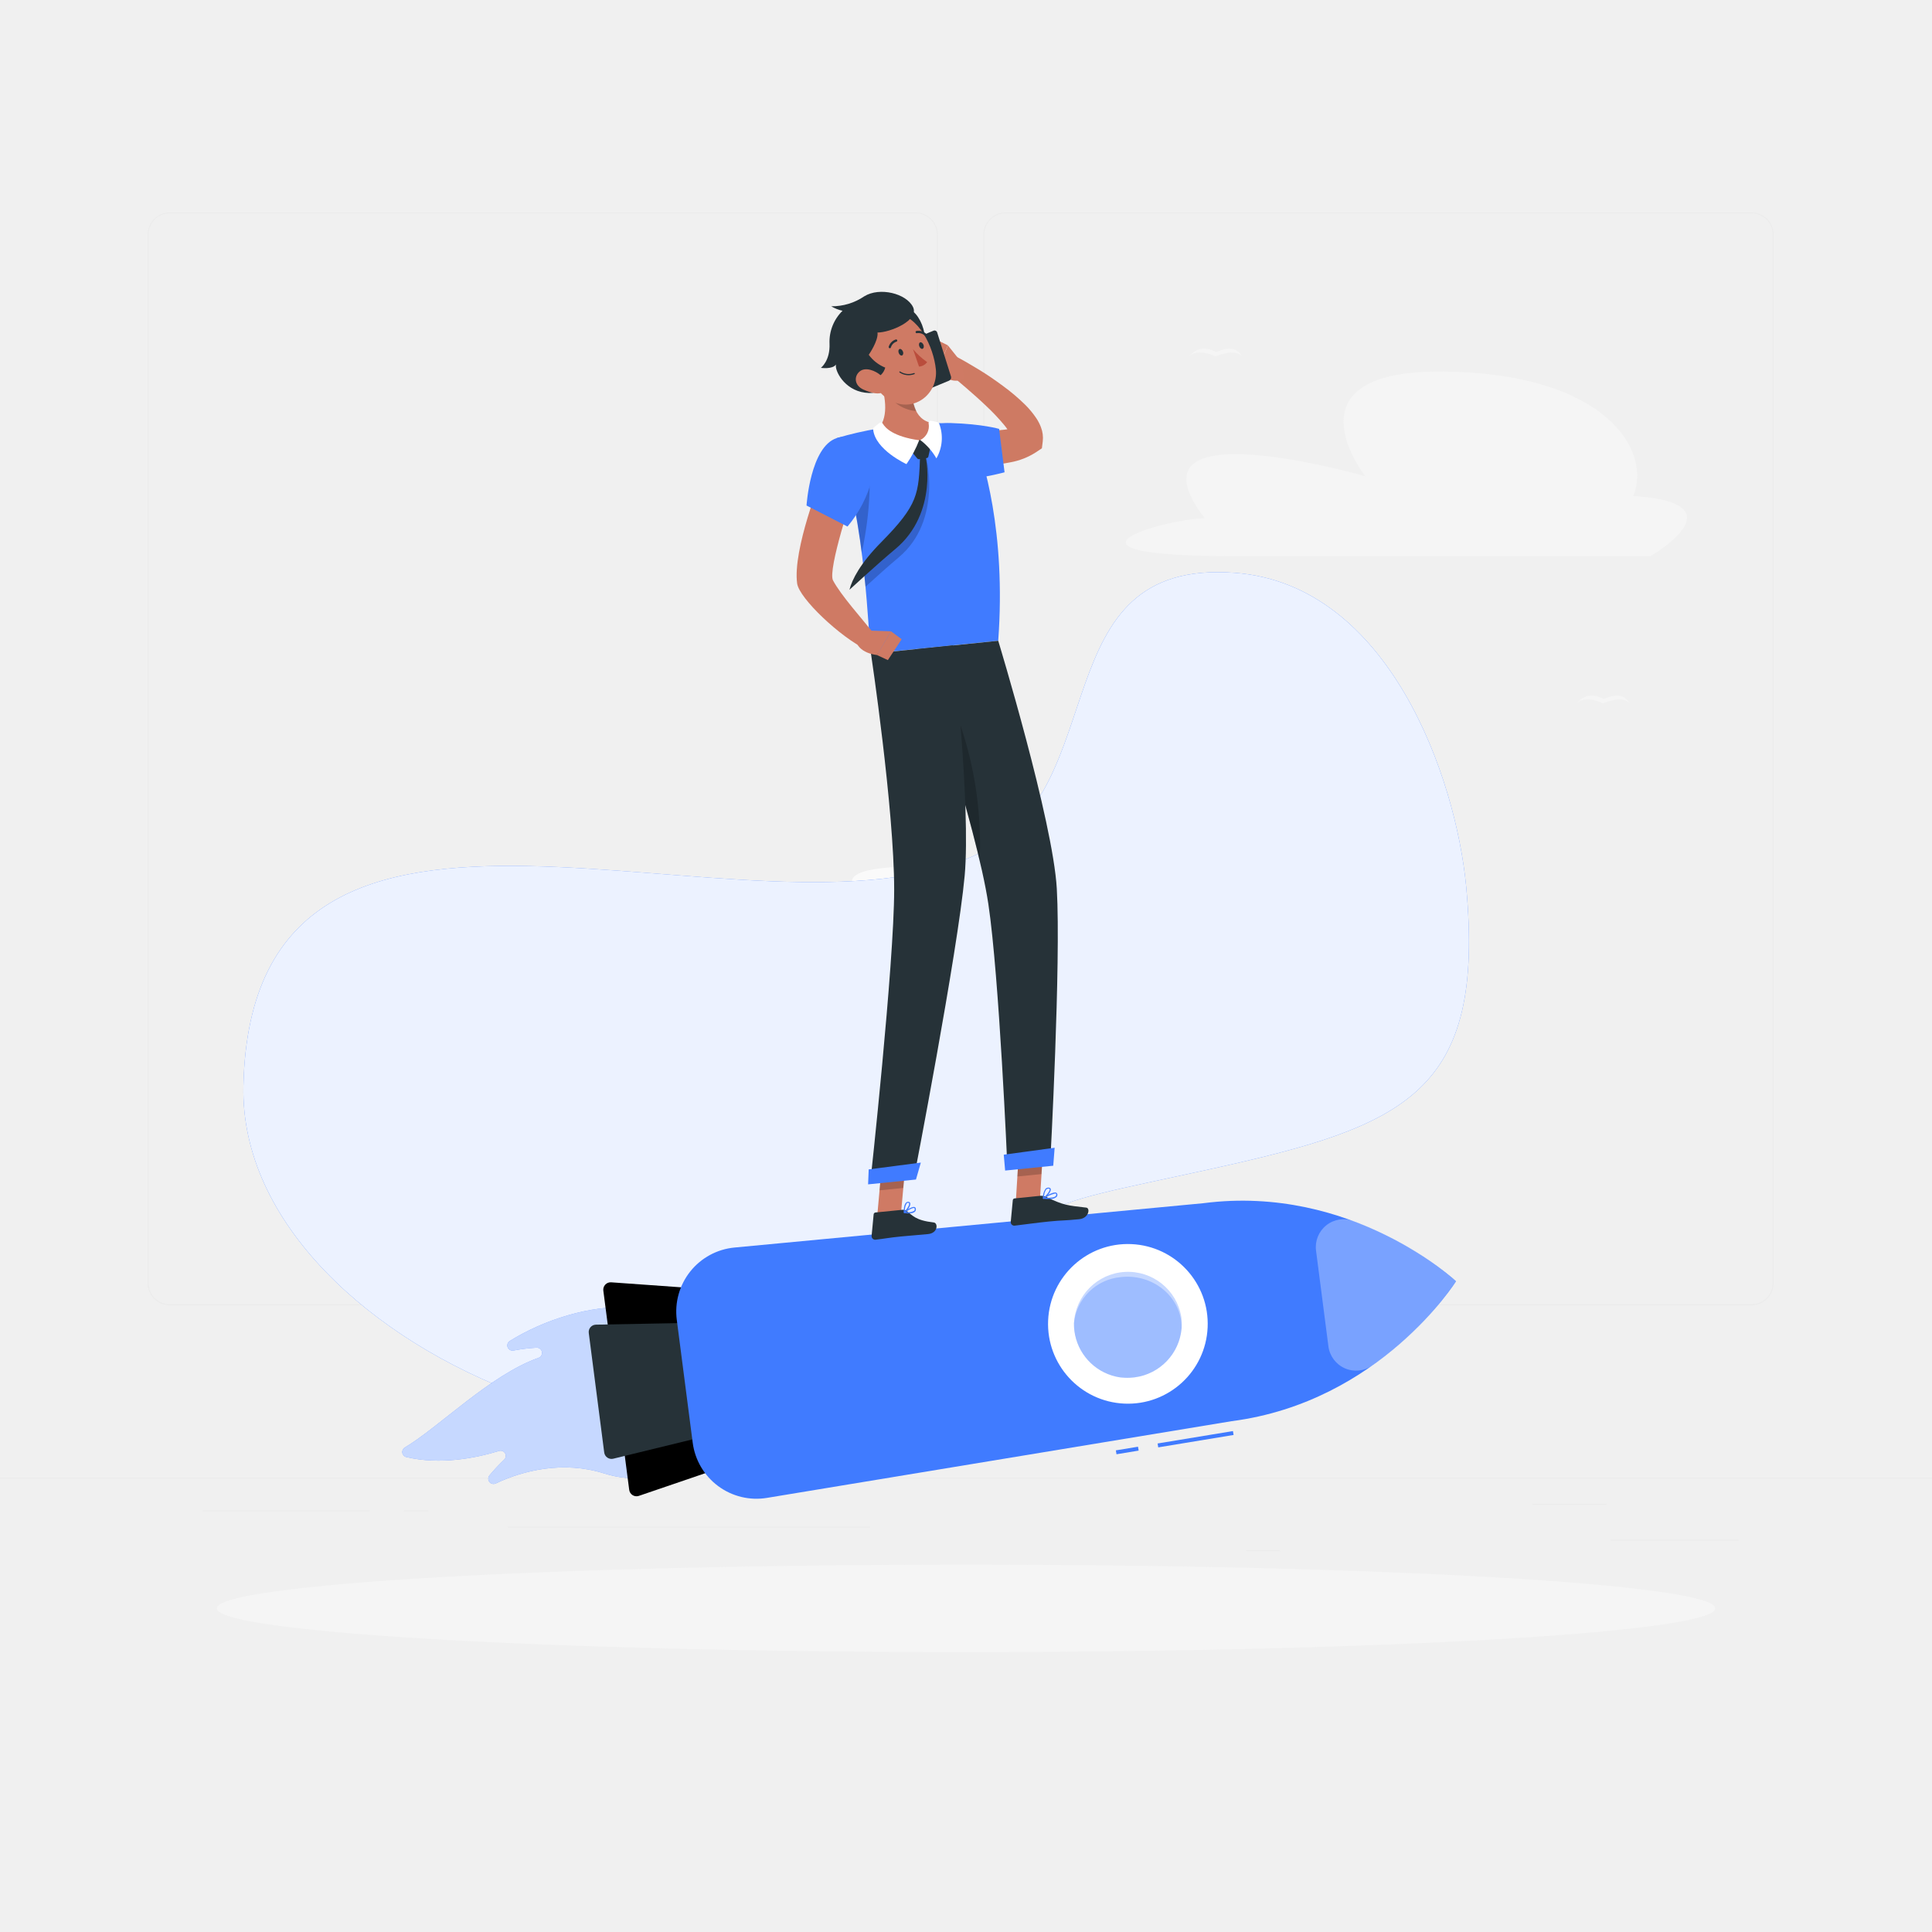
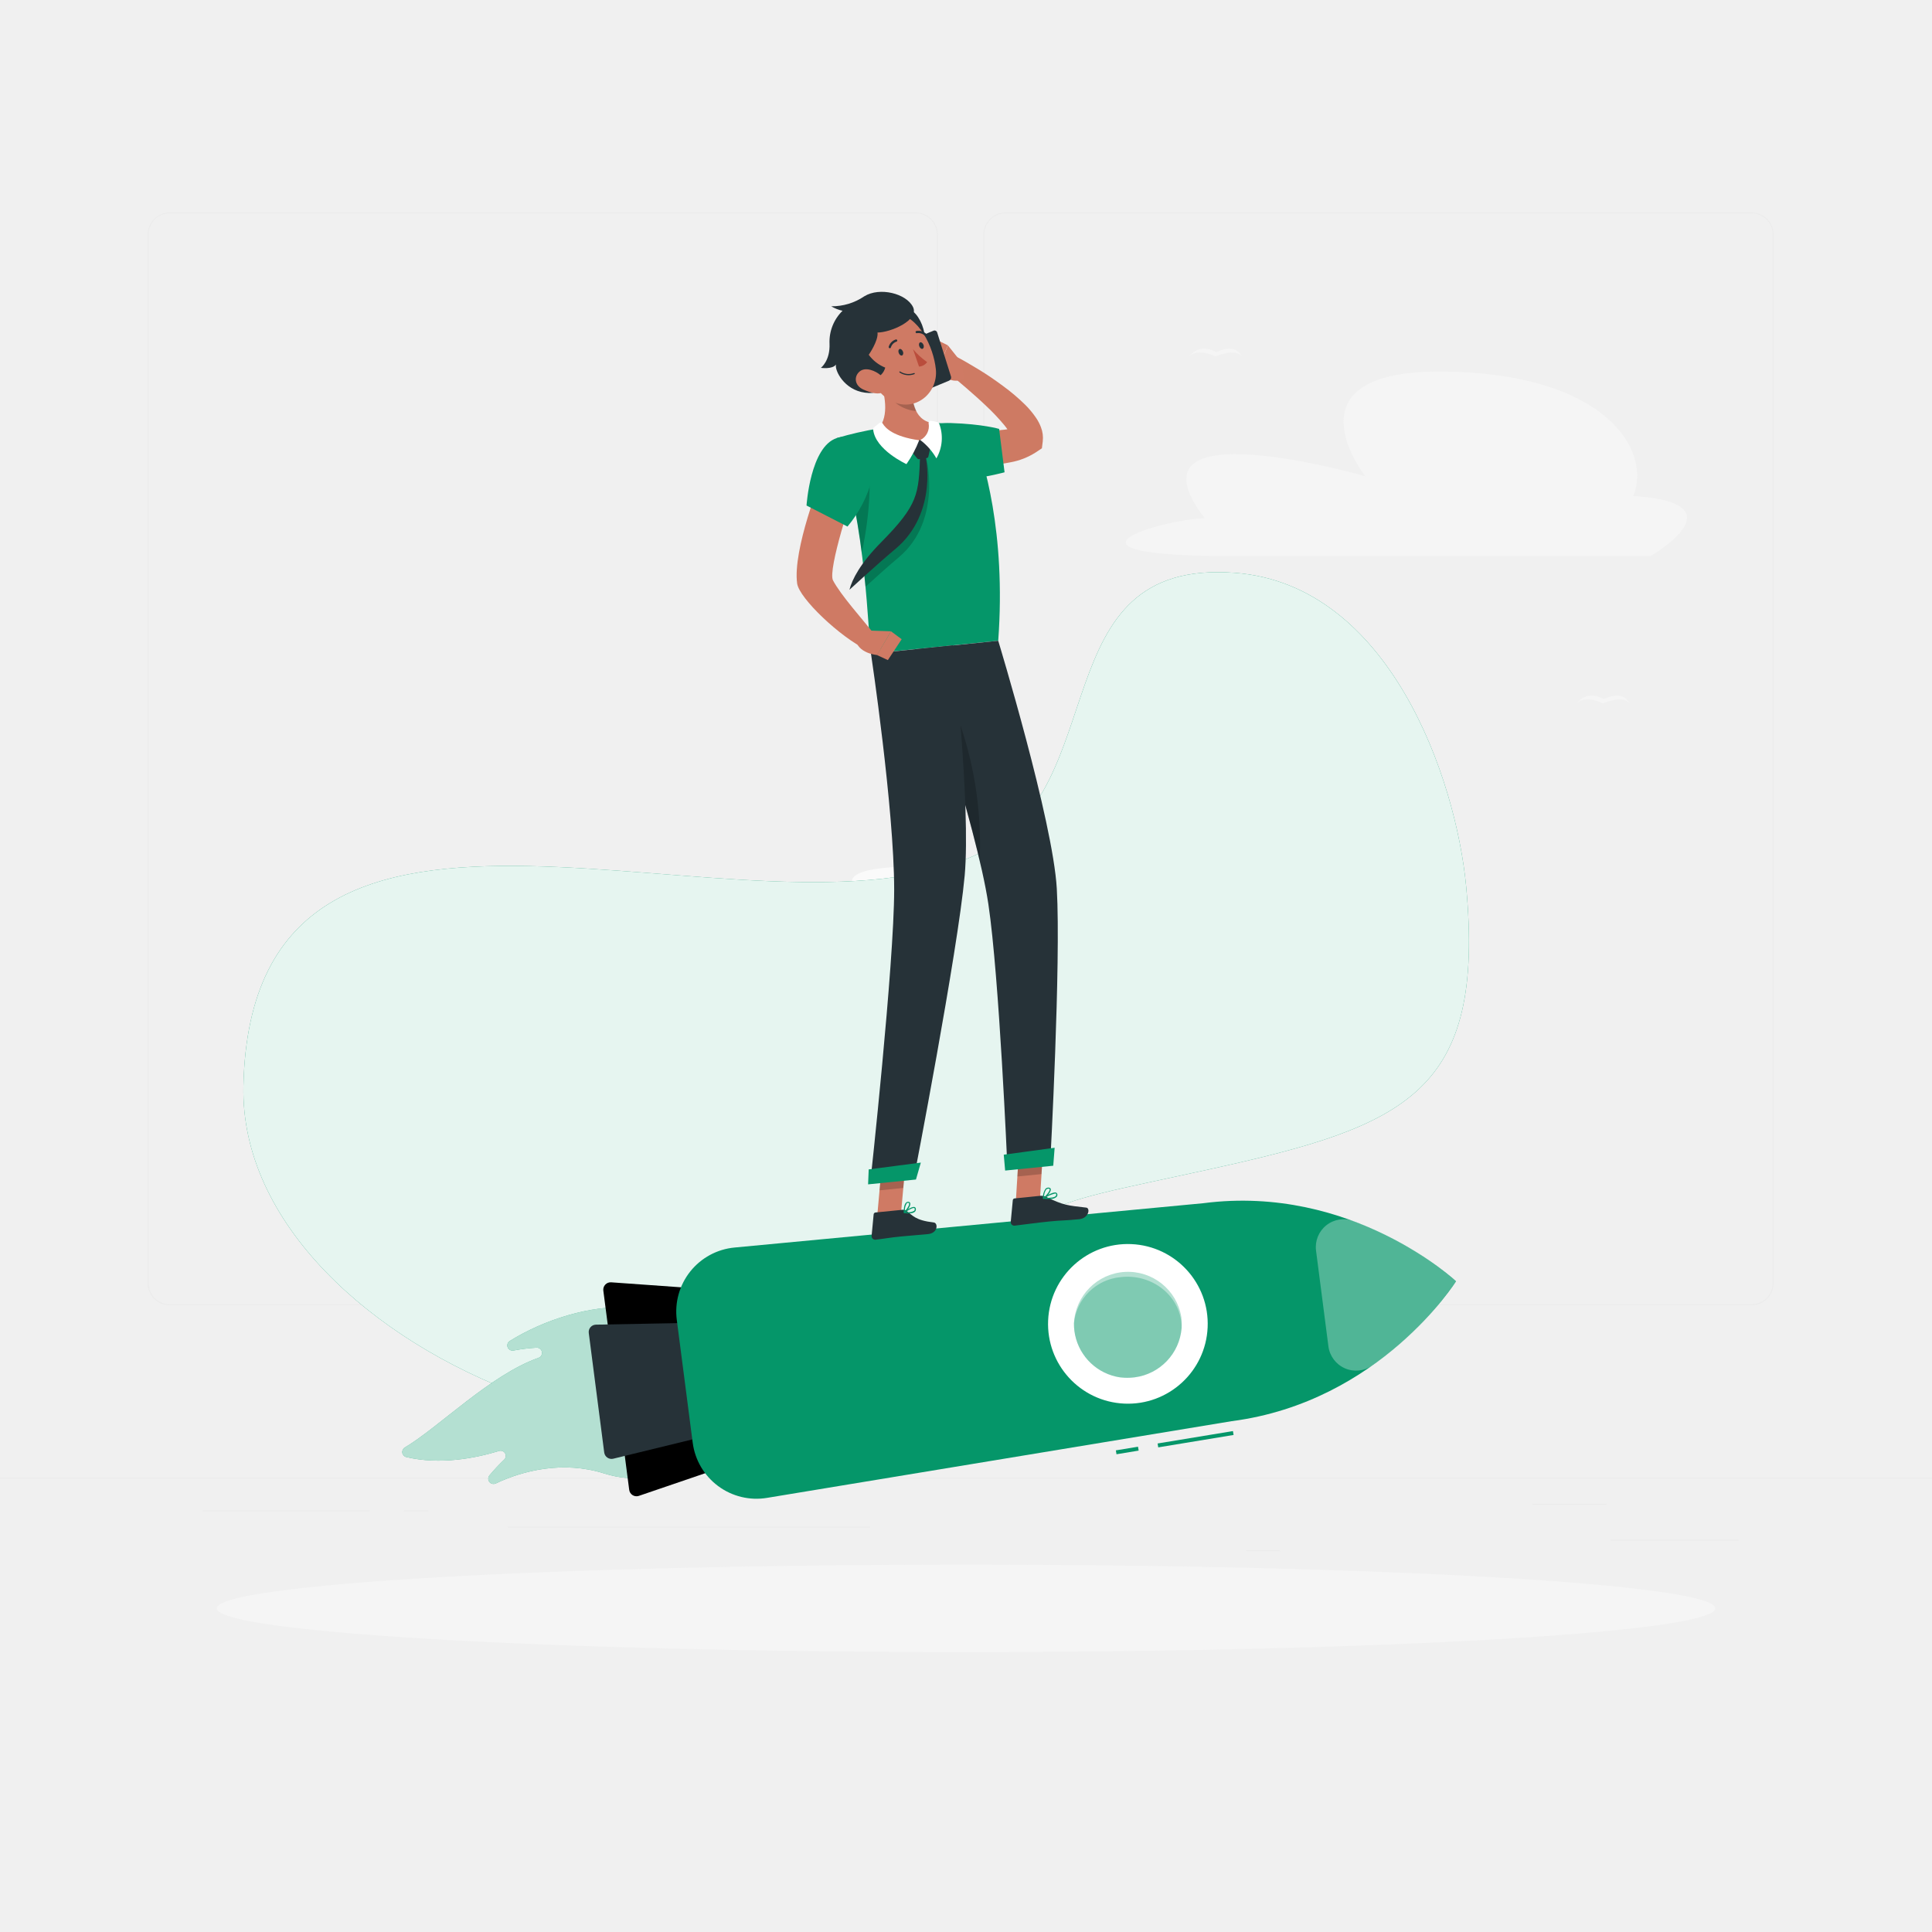
<svg xmlns="http://www.w3.org/2000/svg" viewBox="0 0 500 500">
  <g id="background-complete">
    <rect y="382.4" width="500" height="0.25" style="fill:#ebebeb" />
    <rect x="416.78" y="398.49" width="33.12" height="0.25" style="fill:#ebebeb" />
    <rect x="322.53" y="401.21" width="8.69" height="0.25" style="fill:#ebebeb" />
    <rect x="396.59" y="389.21" width="19.19" height="0.25" style="fill:#ebebeb" />
    <rect x="52.46" y="390.89" width="43.19" height="0.25" style="fill:#ebebeb" />
    <rect x="104.56" y="390.89" width="6.33" height="0.25" style="fill:#ebebeb" />
    <rect x="131.47" y="395.11" width="93.68" height="0.25" style="fill:#ebebeb" />
    <path d="M237,337.8H43.91a5.71,5.71,0,0,1-5.7-5.71V60.66A5.71,5.71,0,0,1,43.91,55H237a5.71,5.71,0,0,1,5.71,5.71V332.09A5.71,5.71,0,0,1,237,337.8ZM43.91,55.2a5.46,5.46,0,0,0-5.45,5.46V332.09a5.46,5.46,0,0,0,5.45,5.46H237a5.47,5.47,0,0,0,5.46-5.46V60.66A5.47,5.47,0,0,0,237,55.2Z" style="fill:#ebebeb" />
    <path d="M453.31,337.8H260.21a5.72,5.72,0,0,1-5.71-5.71V60.66A5.72,5.72,0,0,1,260.21,55h193.1A5.71,5.71,0,0,1,459,60.66V332.09A5.71,5.71,0,0,1,453.31,337.8ZM260.21,55.2a5.47,5.47,0,0,0-5.46,5.46V332.09a5.47,5.47,0,0,0,5.46,5.46h193.1a5.47,5.47,0,0,0,5.46-5.46V60.66a5.47,5.47,0,0,0-5.46-5.46Z" style="fill:#ebebeb" />
    <circle cx="359.33" cy="247.79" r="37.91" transform="translate(-69.97 326.66) rotate(-45)" style="fill:#f0f0f0" />
    <path d="M70.7,181H174.51s-1.5-8.22-20.71-7.75c3.81-12-6.94-25.1-31.19-25.6s-15.73,19-15.73,19-40.76-7-28.43,7.52C58.25,174.94,54.26,177.52,70.7,181Z" style="fill:#f0f0f0" />
    <path d="M340.17,232.41c2.36-11.81-17.82-24.75-55-25.25s-18.53,18.77-18.53,18.77-64.21-7-41.2,7.41c-30.62.69-36,3.24-9.87,6.72H374S369.34,232,340.17,232.41Z" style="fill:#fafafa" />
    <path d="M319.57,143.93H427.13s24-13.78-4.45-15.56c4.89-11.78-7.12-31.76-49.11-32.22s-20.22,27.11-20.22,27.11-64-18.45-41.55,10.89C302,134.15,267.13,143.93,319.57,143.93Z" style="fill:#f5f5f5" />
    <path d="M94.31,286.63h48.33s10.79-6.19-2-7c2.2-5.29-3.2-14.27-22.07-14.48s-9.08,12.18-9.08,12.18-28.76-8.28-18.68,4.9C86.42,282.24,70.74,286.63,94.31,286.63Z" style="fill:#f5f5f5" />
    <path d="M92.13,97.92S78.49,89.18,69,101.61c7.79-7.72,22.6.06,22.6.06s17-7.7,22.6,0C108.17,89.26,92.13,97.92,92.13,97.92Z" style="fill:#f0f0f0" />
    <path d="M165.25,213s-8.2-5.26-13.92,2.22c4.7-4.65,13.61,0,13.61,0s10.2-4.64,13.61,0C174.91,207.82,165.25,213,165.25,213Z" style="fill:#f0f0f0" />
    <path d="M314.77,91.14s-4.1-2.63-7,1.11c2.35-2.33,6.81,0,6.81,0s5.1-2.31,6.8,0C319.6,88.53,314.77,91.14,314.77,91.14Z" style="fill:#f5f5f5" />
    <path d="M415.07,180.92s-4.11-2.63-7,1.11c2.34-2.32,6.8,0,6.8,0s5.1-2.32,6.8,0C419.89,178.31,415.07,180.92,415.07,180.92Z" style="fill:#f5f5f5" />
  </g>
  <g id="background-simple">
-     <path d="M253.1,221C195,248.55,65.13,181.81,63,281.1,61.55,351.55,197.59,403,242.43,344.72c27.15-35.28,21-31.21,71-42.2,50.67-11.14,71-19.87,66-73.19-2.6-27.59-19.68-78-59.8-81.08C269.4,144.44,288.61,204.18,253.1,221Z" style="fill:#407BFF" />
+     <path d="M253.1,221C195,248.55,65.13,181.81,63,281.1,61.55,351.55,197.59,403,242.43,344.72c27.15-35.28,21-31.21,71-42.2,50.67-11.14,71-19.87,66-73.19-2.6-27.59-19.68-78-59.8-81.08C269.4,144.44,288.61,204.18,253.1,221Z" style="fill:#059669" />
    <path d="M253.1,221C195,248.55,65.13,181.81,63,281.1,61.55,351.55,197.59,403,242.43,344.72c27.15-35.28,21-31.21,71-42.2,50.67-11.14,71-19.87,66-73.19-2.6-27.59-19.68-78-59.8-81.08C269.4,144.44,288.61,204.18,253.1,221Z" style="fill:#fff;opacity:0.9" />
  </g>
  <g id="Shadow">
    <ellipse id="path" cx="250" cy="416.24" rx="193.89" ry="11.32" style="fill:#f5f5f5" />
  </g>
  <g id="Rocket">
-     <path d="M184.36,356.77c3.41,19.74-12.51,29.46-28,24.56-10.55-3.35-21-.78-28.08,2.6a1.36,1.36,0,0,1-1.61-2.1,48.9,48.9,0,0,1,3.81-4.07,1.34,1.34,0,0,0-1.33-2.25c-6.16,1.88-15.24,3.64-24,1.58a1.35,1.35,0,0,1-.38-2.48c8.75-5.18,22.1-18.79,34.61-23.21a1.35,1.35,0,0,0-.53-2.62,45.62,45.62,0,0,0-5.88.72,1.35,1.35,0,0,1-1-2.48C149.51,336.13,180,331.56,184.36,356.77Z" style="fill:#407BFF" />
+     <path d="M184.36,356.77c3.41,19.74-12.51,29.46-28,24.56-10.55-3.35-21-.78-28.08,2.6a1.36,1.36,0,0,1-1.61-2.1,48.9,48.9,0,0,1,3.81-4.07,1.34,1.34,0,0,0-1.33-2.25c-6.16,1.88-15.24,3.64-24,1.58a1.35,1.35,0,0,1-.38-2.48c8.75-5.18,22.1-18.79,34.61-23.21a1.35,1.35,0,0,0-.53-2.62,45.62,45.62,0,0,0-5.88.72,1.35,1.35,0,0,1-1-2.48C149.51,336.13,180,331.56,184.36,356.77Z" style="fill:#059669" />
    <path d="M184.36,356.77c3.41,19.74-12.51,29.46-28,24.56-10.55-3.35-21-.78-28.08,2.6a1.36,1.36,0,0,1-1.61-2.1,48.9,48.9,0,0,1,3.81-4.07,1.34,1.34,0,0,0-1.33-2.25c-6.16,1.88-15.24,3.64-24,1.58a1.35,1.35,0,0,1-.38-2.48c8.75-5.18,22.1-18.79,34.61-23.21a1.35,1.35,0,0,0-.53-2.62,45.62,45.62,0,0,0-5.88.72,1.35,1.35,0,0,1-1-2.48C149.51,336.13,180,331.56,184.36,356.77Z" style="fill:#fff;opacity:0.7" />
    <path d="M162.84,385.58,156.14,334a1.91,1.91,0,0,1,2-2.14l32.5,2.32a1.9,1.9,0,0,1,1.75,1.65l5,38.79a1.9,1.9,0,0,1-1.28,2l-30.83,10.53A1.9,1.9,0,0,1,162.84,385.58Z" />
    <path d="M156.37,375.9l-4-30.94a1.9,1.9,0,0,1,1.85-2.14l37.32-.7a1.9,1.9,0,0,1,1.92,1.66l3,22.79a1.91,1.91,0,0,1-1.44,2.09l-36.26,8.84A1.91,1.91,0,0,1,156.37,375.9Z" style="fill:#263238" />
-     <rect x="299.56" y="371.94" width="19.76" height="1.02" transform="translate(-56.42 55.24) rotate(-9.35)" style="fill:#407BFF" />
-     <rect x="288.84" y="374.86" width="5.81" height="1.02" transform="translate(-57.12 52.4) rotate(-9.35)" style="fill:#407BFF" />
-     <path d="M376.83,331.59s-26.89-25.19-65.41-20.2L190.09,322.86a16.64,16.64,0,0,0-14.94,18.71l4.12,31.8a16.64,16.64,0,0,0,19.22,14.28L318.74,367.8C357.25,362.81,376.83,331.59,376.83,331.59Z" style="fill:#407BFF" />
+     <rect x="299.56" y="371.94" width="19.76" height="1.02" transform="translate(-56.42 55.24) rotate(-9.35)" style="fill:#059669" />
+     <rect x="288.84" y="374.86" width="5.81" height="1.02" transform="translate(-57.12 52.4) rotate(-9.35)" style="fill:#059669" />
+     <path d="M376.83,331.59s-26.89-25.19-65.41-20.2L190.09,322.86a16.64,16.64,0,0,0-14.94,18.71l4.12,31.8a16.64,16.64,0,0,0,19.22,14.28L318.74,367.8C357.25,362.81,376.83,331.59,376.83,331.59Z" style="fill:#059669" />
    <path d="M376.83,331.59a0,0,0,0,1,0,0,86.69,86.69,0,0,1-21.74,21.83,7.22,7.22,0,0,1-11.3-5l-3.2-24.75a7.21,7.21,0,0,1,9.67-7.68A86.33,86.33,0,0,1,376.83,331.59Z" style="fill:#fff;opacity:0.3" />
    <circle cx="291.89" cy="342.6" r="20.66" transform="translate(-63.4 618.91) rotate(-87.44)" style="fill:#fff" />
-     <path d="M305.8,343.72a14,14,0,0,1-12.12,12.73c-.2,0-.41.05-.62.06a13.88,13.88,0,0,1-2.66,0c-.31,0-.63-.07-.93-.12l-.67-.13a14,14,0,0,1-10.75-11.83,15,15,0,0,1-.11-2,14,14,0,0,1,27.79-1.59A13.52,13.52,0,0,1,305.8,343.72Z" style="fill:#407BFF;opacity:0.3" />
-     <path d="M305.8,343.72a14,14,0,0,1-12.12,12.73c-.2,0-.41.05-.62.06a14.74,14.74,0,0,1-2.66,0c-.31,0-.63-.07-.93-.12l-.67-.13a14,14,0,0,1-10.75-11.83,15,15,0,0,1-.11-2A13.35,13.35,0,0,1,290,330.52c7.65-.91,14.66,4.16,15.68,11.32A13.35,13.35,0,0,1,305.8,343.72Z" style="fill:#407BFF;opacity:0.3" />
+     <path d="M305.8,343.72a14,14,0,0,1-12.12,12.73c-.2,0-.41.05-.62.06a13.88,13.88,0,0,1-2.66,0c-.31,0-.63-.07-.93-.12l-.67-.13a14,14,0,0,1-10.75-11.83,15,15,0,0,1-.11-2,14,14,0,0,1,27.79-1.59A13.52,13.52,0,0,1,305.8,343.72Z" style="fill:#059669;opacity:0.3" />
+     <path d="M305.8,343.72a14,14,0,0,1-12.12,12.73c-.2,0-.41.05-.62.06a14.74,14.74,0,0,1-2.66,0c-.31,0-.63-.07-.93-.12l-.67-.13a14,14,0,0,1-10.75-11.83,15,15,0,0,1-.11-2A13.35,13.35,0,0,1,290,330.52c7.65-.91,14.66,4.16,15.68,11.32A13.35,13.35,0,0,1,305.8,343.72Z" style="fill:#059669;opacity:0.3" />
  </g>
  <g id="Character">
    <polygon points="262.87 311.38 269.12 310.76 270 296.48 263.75 297.1 262.87 311.38" style="fill:#cf7a64" />
    <polygon points="226.99 315.09 233.14 314.48 234.45 299.95 228.3 300.56 226.99 315.09" style="fill:#cf7a64" />
    <path d="M233.49,313.1l-6.92.69a.53.53,0,0,0-.47.47l-.53,5.58a.93.93,0,0,0,1,1c2.41-.28,3.56-.54,6.6-.84,1.87-.19,4.38-.36,7-.62s2.61-2.84,1.52-3c-4.87-.56-5.47-1.84-7.16-3.05A1.53,1.53,0,0,0,233.49,313.1Z" style="fill:#263238" />
    <path d="M269.3,309.47l-6.72.68a.51.51,0,0,0-.47.47l-.53,5.58a.92.92,0,0,0,1,1c2.42-.28,5.9-.78,8.95-1.08,3.57-.36,3.59-.17,7.77-.59,2.52-.26,2.9-2.88,1.82-3-4.95-.57-5.81-.59-10.3-2.73A3,3,0,0,0,269.3,309.47Z" style="fill:#263238" />
    <path d="M245.33,110.94c1.56.14,3.32.31,5,.39s3.36.14,5,.14a41.78,41.78,0,0,0,4.73-.28,12.67,12.67,0,0,0,3.62-.93l-1.84,2.82c0,.33.07.33,0,.13a4,4,0,0,0-.36-.88,14.59,14.59,0,0,0-1.65-2.4,53.85,53.85,0,0,0-4.63-4.89c-1.68-1.61-3.45-3.17-5.24-4.72s-3.65-3.09-5.45-4.58L246.91,92c2.23,1.14,4.33,2.38,6.45,3.67s4.16,2.69,6.18,4.19a51.48,51.48,0,0,1,5.89,5,23.34,23.34,0,0,1,2.75,3.35,11.38,11.38,0,0,1,1.22,2.37,7.66,7.66,0,0,1,.46,3.68l-.22,1.76L268,117.11a18,18,0,0,1-6.48,2.53,38.07,38.07,0,0,1-6,.74c-1.94.11-3.85.09-5.74,0s-3.72-.23-5.72-.53Z" style="fill:#ce7a63" />
    <path d="M249,94l-3.68-4.61L242.56,96s3.34,3.93,6.88,2Z" style="fill:#cf7a64" />
    <polygon points="240.44 86.97 239.82 94.47 242.56 95.95 245.31 89.37 240.44 86.97" style="fill:#cf7a64" />
    <path d="M235.93,87.93l5.6-2.32a.71.71,0,0,1,1,.4l3.61,11.51a.88.88,0,0,1-.53,1l-5.6,2.32a.71.71,0,0,1-1-.4L235.4,89A.88.88,0,0,1,235.93,87.93Z" style="fill:#263238" />
-     <path d="M239.23,121.92c4.07,4.92,20.75.31,20.75.31L258.57,111s-4.21-1.26-12.56-1.52C237.45,109.17,234.77,116.53,239.23,121.92Z" style="fill:#407BFF" />
+     <path d="M239.23,121.92c4.07,4.92,20.75.31,20.75.31L258.57,111s-4.21-1.26-12.56-1.52C237.45,109.17,234.77,116.53,239.23,121.92Z" style="fill:#059669" />
    <polygon points="270 296.49 269.54 303.85 263.3 304.47 263.75 297.11 270 296.49" style="opacity:0.2" />
    <polygon points="228.29 300.57 234.45 299.95 233.77 307.44 227.62 308.06 228.29 300.57" style="opacity:0.2" />
-     <path d="M252.05,112.57c2.42,6.28,8.36,25,6.29,53.26l-32.92,3.31c-.86-5-1-32.49-8.88-55.76a86.6,86.6,0,0,1,10.85-2.49,121.57,121.57,0,0,1,14-1.41,61.39,61.39,0,0,1,7.17.41A4.24,4.24,0,0,1,252.05,112.57Z" style="fill:#407BFF" />
+     <path d="M252.05,112.57c2.42,6.28,8.36,25,6.29,53.26l-32.92,3.31c-.86-5-1-32.49-8.88-55.76a86.6,86.6,0,0,1,10.85-2.49,121.57,121.57,0,0,1,14-1.41,61.39,61.39,0,0,1,7.17.41A4.24,4.24,0,0,1,252.05,112.57Z" style="fill:#059669" />
    <path d="M239.4,117.7l-1.29.17c.13,11,.29,14-9.64,24.28a42.94,42.94,0,0,0-4.86,5.92c.13,1.3.26,2.56.38,3.78,2.57-2.35,6-5.43,8.56-7.57C244.1,134.64,239.73,117.56,239.4,117.7Z" style="opacity:0.2" />
    <path d="M224.43,118.53c1,3.85,1,13.33-1.4,24.51a159.64,159.64,0,0,0-5.73-27.34v0C219.43,115.21,223.45,114.92,224.43,118.53Z" style="opacity:0.2" />
    <path d="M227.58,97.65c1.45,4.4,2.59,9.92-.19,13.24,0,0,2.38,4.37,10.75,3.53,7.64-.77,3.25-4.94,3.25-4.94-5.18-.69-5.69-6.91-5.25-10.49Z" style="fill:#cf7a64" />
    <path d="M238.5,114l2,1.82a.55.55,0,0,1,.17.51l-.41,1.83a.49.49,0,0,1-.42.39l-1.95.29a.54.54,0,0,1-.49-.18l-1.34-1.6a.53.53,0,0,1,0-.65l1.67-2.34A.53.53,0,0,1,238.5,114Z" style="fill:#263238" />
    <path d="M237.88,113.94a28.51,28.51,0,0,1-3.29,6.17s-8.13-3.7-8.62-9a.58.58,0,0,1,.22-.51c.31-.24.87-.68,1.4-1.12a.56.56,0,0,1,.86.13C229.1,110.76,231.2,113,237.88,113.94Z" style="fill:#fff" />
    <path d="M238.17,113.88a15.62,15.62,0,0,1,4.17,4.75,10.58,10.58,0,0,0,.72-9,.62.62,0,0,0-.4-.36c-.35-.09-1-.25-1.67-.38a.58.58,0,0,0-.67.64A4,4,0,0,1,238.17,113.88Z" style="fill:#fff" />
    <path d="M239.34,117.63c.32-.14,3.56,15.16-7.62,24.45-4.56,3.79-11.89,10.56-11.88,10.55.68-2.69,2.82-6.84,8.19-12.28,9.71-9.83,9.7-12.5,10.1-22.5Z" style="fill:#263238" />
    <path d="M236.14,99a13.61,13.61,0,0,0,1,7.37,8,8,0,0,1-2.33-.46c-3-1-4.65-3-6.5-6-.21-.79-.44-1.55-.68-2.29Z" style="opacity:0.2" />
    <path d="M232.77,84c1.19-9.41,8.11.55,6.19,5.23C237.78,92.09,232.48,86.27,232.77,84Z" style="fill:#263238" />
    <path d="M223.25,92.54c2.37,5.72,3.47,9.19,7.43,11.23,5.95,3.09,12.16-1.91,11.52-8.19-.57-5.65-4.35-14.06-10.81-14.54A8.18,8.18,0,0,0,223.25,92.54Z" style="fill:#cf7a64" />
    <path d="M225.92,98.07a4,4,0,0,0,3.18-2.93,9.82,9.82,0,0,1-4.27-3.32s2.54-3.65,2.27-5.76c3.26,0,10.9-3.15,9.17-6.63s-8.59-5.21-12.59-2.75a14.92,14.92,0,0,1-8.56,2.59,10,10,0,0,0,2.93,1.16,11.23,11.23,0,0,0-3.37,8.5c.19,4.47-2.24,6.27-2.24,6.27s3,.45,3.92-.87c-.41,1.46,2.06,6.58,7.49,7.29C229.93,102.41,225.92,98.07,225.92,98.07Z" style="fill:#263238" />
    <path d="M223.43,100.81c2.25,1,4,1.34,5.16.66s.83-3-.65-4.33c-1.33-1.17-3.95-2.28-5.47-1S221.11,99.75,223.43,100.81Z" style="fill:#cf7a64" />
    <path d="M258.34,165.83S272.5,212.39,273.5,230c1.1,19.27-1.68,70.48-1.68,70.48l-11.13,1.13s-2.08-48.76-4.9-67.62c-3.06-20.47-18.43-66-18.43-66Z" style="fill:#263238" />
    <path d="M248.59,187.78,246.84,198c2.45,8.27,4.9,17.08,6.69,24.73A95.68,95.68,0,0,0,248.59,187.78Z" style="opacity:0.2" />
-     <path d="M259.77,298.83s.36,4.11.36,4.11l12.45-1.25.36-4.65Z" style="fill:#407BFF" />
+     <path d="M259.77,298.83s.36,4.11.36,4.11l12.45-1.25.36-4.65Z" style="fill:#059669" />
    <path d="M246.66,167s4.61,41.63,3,59.6c-1.79,19.67-13.18,78.51-13.18,78.51l-11.27,1.13s6.2-56.74,6.2-76c0-20.95-6-61.06-6-61.06Z" style="fill:#263238" />
-     <path d="M224.82,302.64s-.16,3.87-.16,3.87l12.39-1.25,1.26-4.38Z" style="fill:#407BFF" />
+     <path d="M224.82,302.64s-.16,3.87-.16,3.87l12.39-1.25,1.26-4.38Z" style="fill:#059669" />
    <path d="M232.58,91.32c.16.48.55.78.85.68s.43-.57.26-1-.54-.78-.85-.68S232.41,90.84,232.58,91.32Z" style="fill:#263238" />
    <path d="M237.9,89.59c.16.48.55.78.85.68s.43-.57.26-1-.54-.78-.85-.68S237.74,89.12,237.9,89.59Z" style="fill:#263238" />
    <path d="M236.29,90.38a18.65,18.65,0,0,0,3.65,3.33,2.78,2.78,0,0,1-2.1,1.16Z" style="fill:#ba4d3c" />
    <path d="M236.66,96.82a.15.15,0,0,0,.08-.19.16.16,0,0,0-.19-.09,4,4,0,0,1-3.56-.37.15.15,0,0,0-.21,0,.16.16,0,0,0,0,.21A4.2,4.2,0,0,0,236.66,96.82Z" style="fill:#263238" />
    <path d="M230.38,90.11a.29.29,0,0,0,.18-.18A2.24,2.24,0,0,1,232,88.42a.28.28,0,0,0,.2-.36.3.3,0,0,0-.36-.21A2.81,2.81,0,0,0,230,89.73a.3.3,0,0,0,.38.38Z" style="fill:#263238" />
    <path d="M239.63,86.91a.28.28,0,0,0,.11-.08.3.3,0,0,0,0-.41,3,3,0,0,0-2.58-.77.29.29,0,0,0-.2.36.29.29,0,0,0,.36.21h0a2.37,2.37,0,0,1,2,.63A.3.3,0,0,0,239.63,86.91Z" style="fill:#263238" />
    <path d="M212.62,123.53l8.38,3.39s-6.9,20.52-5.41,23.3c2,3.78,7.41,9.81,10.62,13.82a8.68,8.68,0,0,1-2,4.07c-6.74-3.2-17.36-13.25-17.91-17.1C205.09,142.23,212.62,123.53,212.62,123.53Z" style="fill:#cf7a64" />
-     <path d="M216.54,113.38c-6.85,2.22-7.81,17.45-7.81,17.45l10.6,5.44a31.43,31.43,0,0,0,6.4-12.49C227.58,116.05,222.56,111.43,216.54,113.38Z" style="fill:#407BFF" />
-     <path d="M235.66,314a1.79,1.79,0,0,0,1.14-.43.86.86,0,0,0,.21-.8.48.48,0,0,0-.3-.38c-.72-.28-2.56,1.13-2.77,1.29a.16.16,0,0,0,0,.16.13.13,0,0,0,.12.1A6.67,6.67,0,0,0,235.66,314Zm.75-1.36a.43.43,0,0,1,.2,0,.19.19,0,0,1,.11.16.6.6,0,0,1-.13.55,3,3,0,0,1-2.17.33A5.81,5.81,0,0,1,236.41,312.6Z" style="fill:#407BFF" />
-     <path d="M234.05,313.91s0,0,.07,0c.6-.41,1.66-1.88,1.44-2.55a.49.49,0,0,0-.51-.33.78.78,0,0,0-.6.25c-.64.65-.56,2.44-.56,2.51a.13.13,0,0,0,.08.13Zm.93-2.62h.07c.19,0,.22.09.23.12.13.4-.53,1.5-1.1,2a3.41,3.41,0,0,1,.49-2A.49.49,0,0,1,235,311.29Z" style="fill:#407BFF" />
-     <path d="M272,310.29a2.24,2.24,0,0,0,1.44-.53.77.77,0,0,0,.19-.73.51.51,0,0,0-.29-.37c-.8-.34-3.12,1.16-3.38,1.33a.17.17,0,0,0-.06.16.15.15,0,0,0,.13.11A10.59,10.59,0,0,0,272,310.29Zm.95-1.39a.6.6,0,0,1,.28,0,.18.18,0,0,1,.11.15.51.51,0,0,1-.12.48c-.33.38-1.34.53-2.73.45A8,8,0,0,1,273,308.9Z" style="fill:#407BFF" />
-     <path d="M270.06,310.26l.06,0c.7-.4,2-1.88,1.81-2.56-.05-.16-.19-.35-.6-.35a1,1,0,0,0-.77.33,4,4,0,0,0-.66,2.46.14.14,0,0,0,.07.12A.1.1,0,0,0,270.06,310.26Zm1.19-2.64h.09c.27,0,.3.1.31.13.12.41-.75,1.56-1.46,2.09a3.41,3.41,0,0,1,.58-2A.79.79,0,0,1,271.25,307.62Z" style="fill:#407BFF" />
+     <path d="M216.54,113.38c-6.85,2.22-7.81,17.45-7.81,17.45l10.6,5.44a31.43,31.43,0,0,0,6.4-12.49C227.58,116.05,222.56,111.43,216.54,113.38Z" style="fill:#059669" />
+     <path d="M235.66,314a1.79,1.79,0,0,0,1.14-.43.86.86,0,0,0,.21-.8.48.48,0,0,0-.3-.38c-.72-.28-2.56,1.13-2.77,1.29a.16.16,0,0,0,0,.16.13.13,0,0,0,.12.1A6.67,6.67,0,0,0,235.66,314Zm.75-1.36a.43.43,0,0,1,.2,0,.19.19,0,0,1,.11.16.6.6,0,0,1-.13.55,3,3,0,0,1-2.17.33A5.81,5.81,0,0,1,236.41,312.6Z" style="fill:#059669" />
+     <path d="M234.05,313.91s0,0,.07,0c.6-.41,1.66-1.88,1.44-2.55a.49.49,0,0,0-.51-.33.78.78,0,0,0-.6.25c-.64.65-.56,2.44-.56,2.51a.13.13,0,0,0,.08.13Zm.93-2.62h.07c.19,0,.22.09.23.12.13.4-.53,1.5-1.1,2a3.41,3.41,0,0,1,.49-2A.49.49,0,0,1,235,311.29Z" style="fill:#059669" />
+     <path d="M272,310.29a2.24,2.24,0,0,0,1.44-.53.77.77,0,0,0,.19-.73.51.51,0,0,0-.29-.37c-.8-.34-3.12,1.16-3.38,1.33a.17.17,0,0,0-.06.16.15.15,0,0,0,.13.11A10.59,10.59,0,0,0,272,310.29Zm.95-1.39a.6.6,0,0,1,.28,0,.18.18,0,0,1,.11.15.51.51,0,0,1-.12.48c-.33.38-1.34.53-2.73.45A8,8,0,0,1,273,308.9Z" style="fill:#059669" />
+     <path d="M270.06,310.26l.06,0c.7-.4,2-1.88,1.81-2.56-.05-.16-.19-.35-.6-.35a1,1,0,0,0-.77.33,4,4,0,0,0-.66,2.46.14.14,0,0,0,.07.12A.1.1,0,0,0,270.06,310.26Zm1.19-2.64h.09c.27,0,.3.1.31.13.12.41-.75,1.56-1.46,2.09a3.41,3.41,0,0,1,.58-2A.79.79,0,0,1,271.25,307.62Z" style="fill:#059669" />
    <path d="M224.7,163.18l5.89.2L227,169.52s-5.15-.35-5.67-4.37Z" style="fill:#cf7a64" />
    <polygon points="233.35 165.43 229.78 170.83 226.95 169.52 230.59 163.38 233.35 165.43" style="fill:#cf7a64" />
  </g>
</svg>
